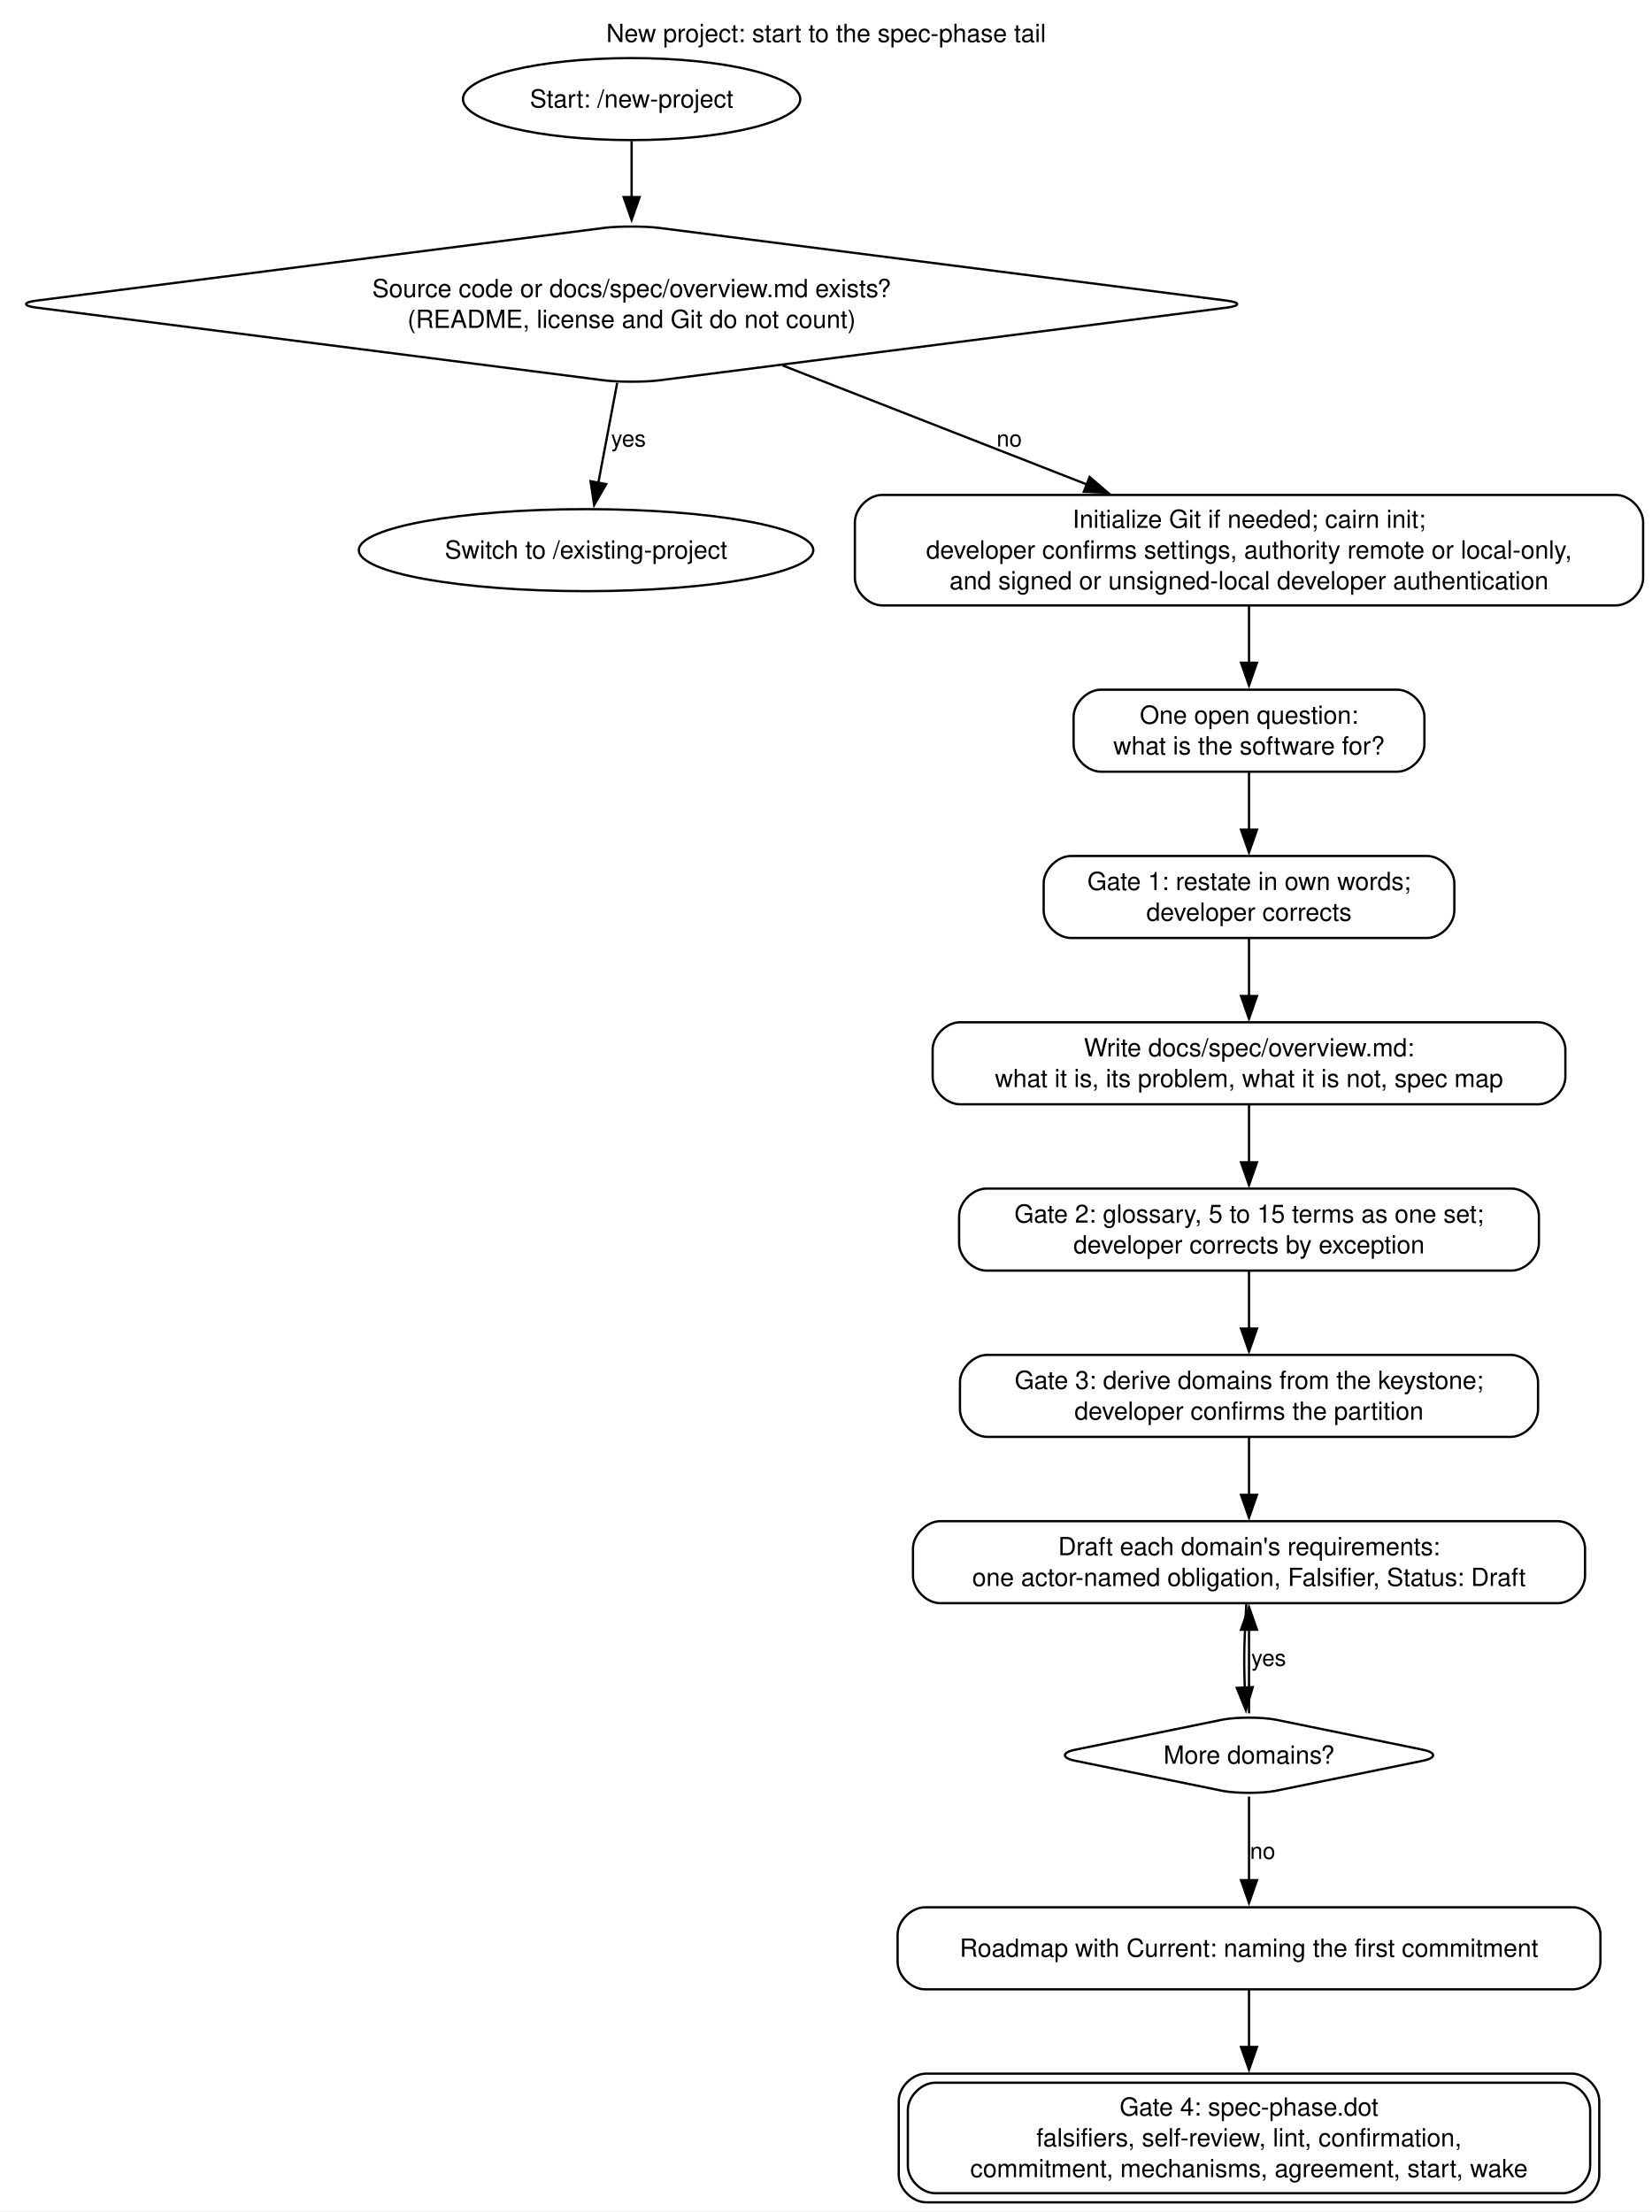
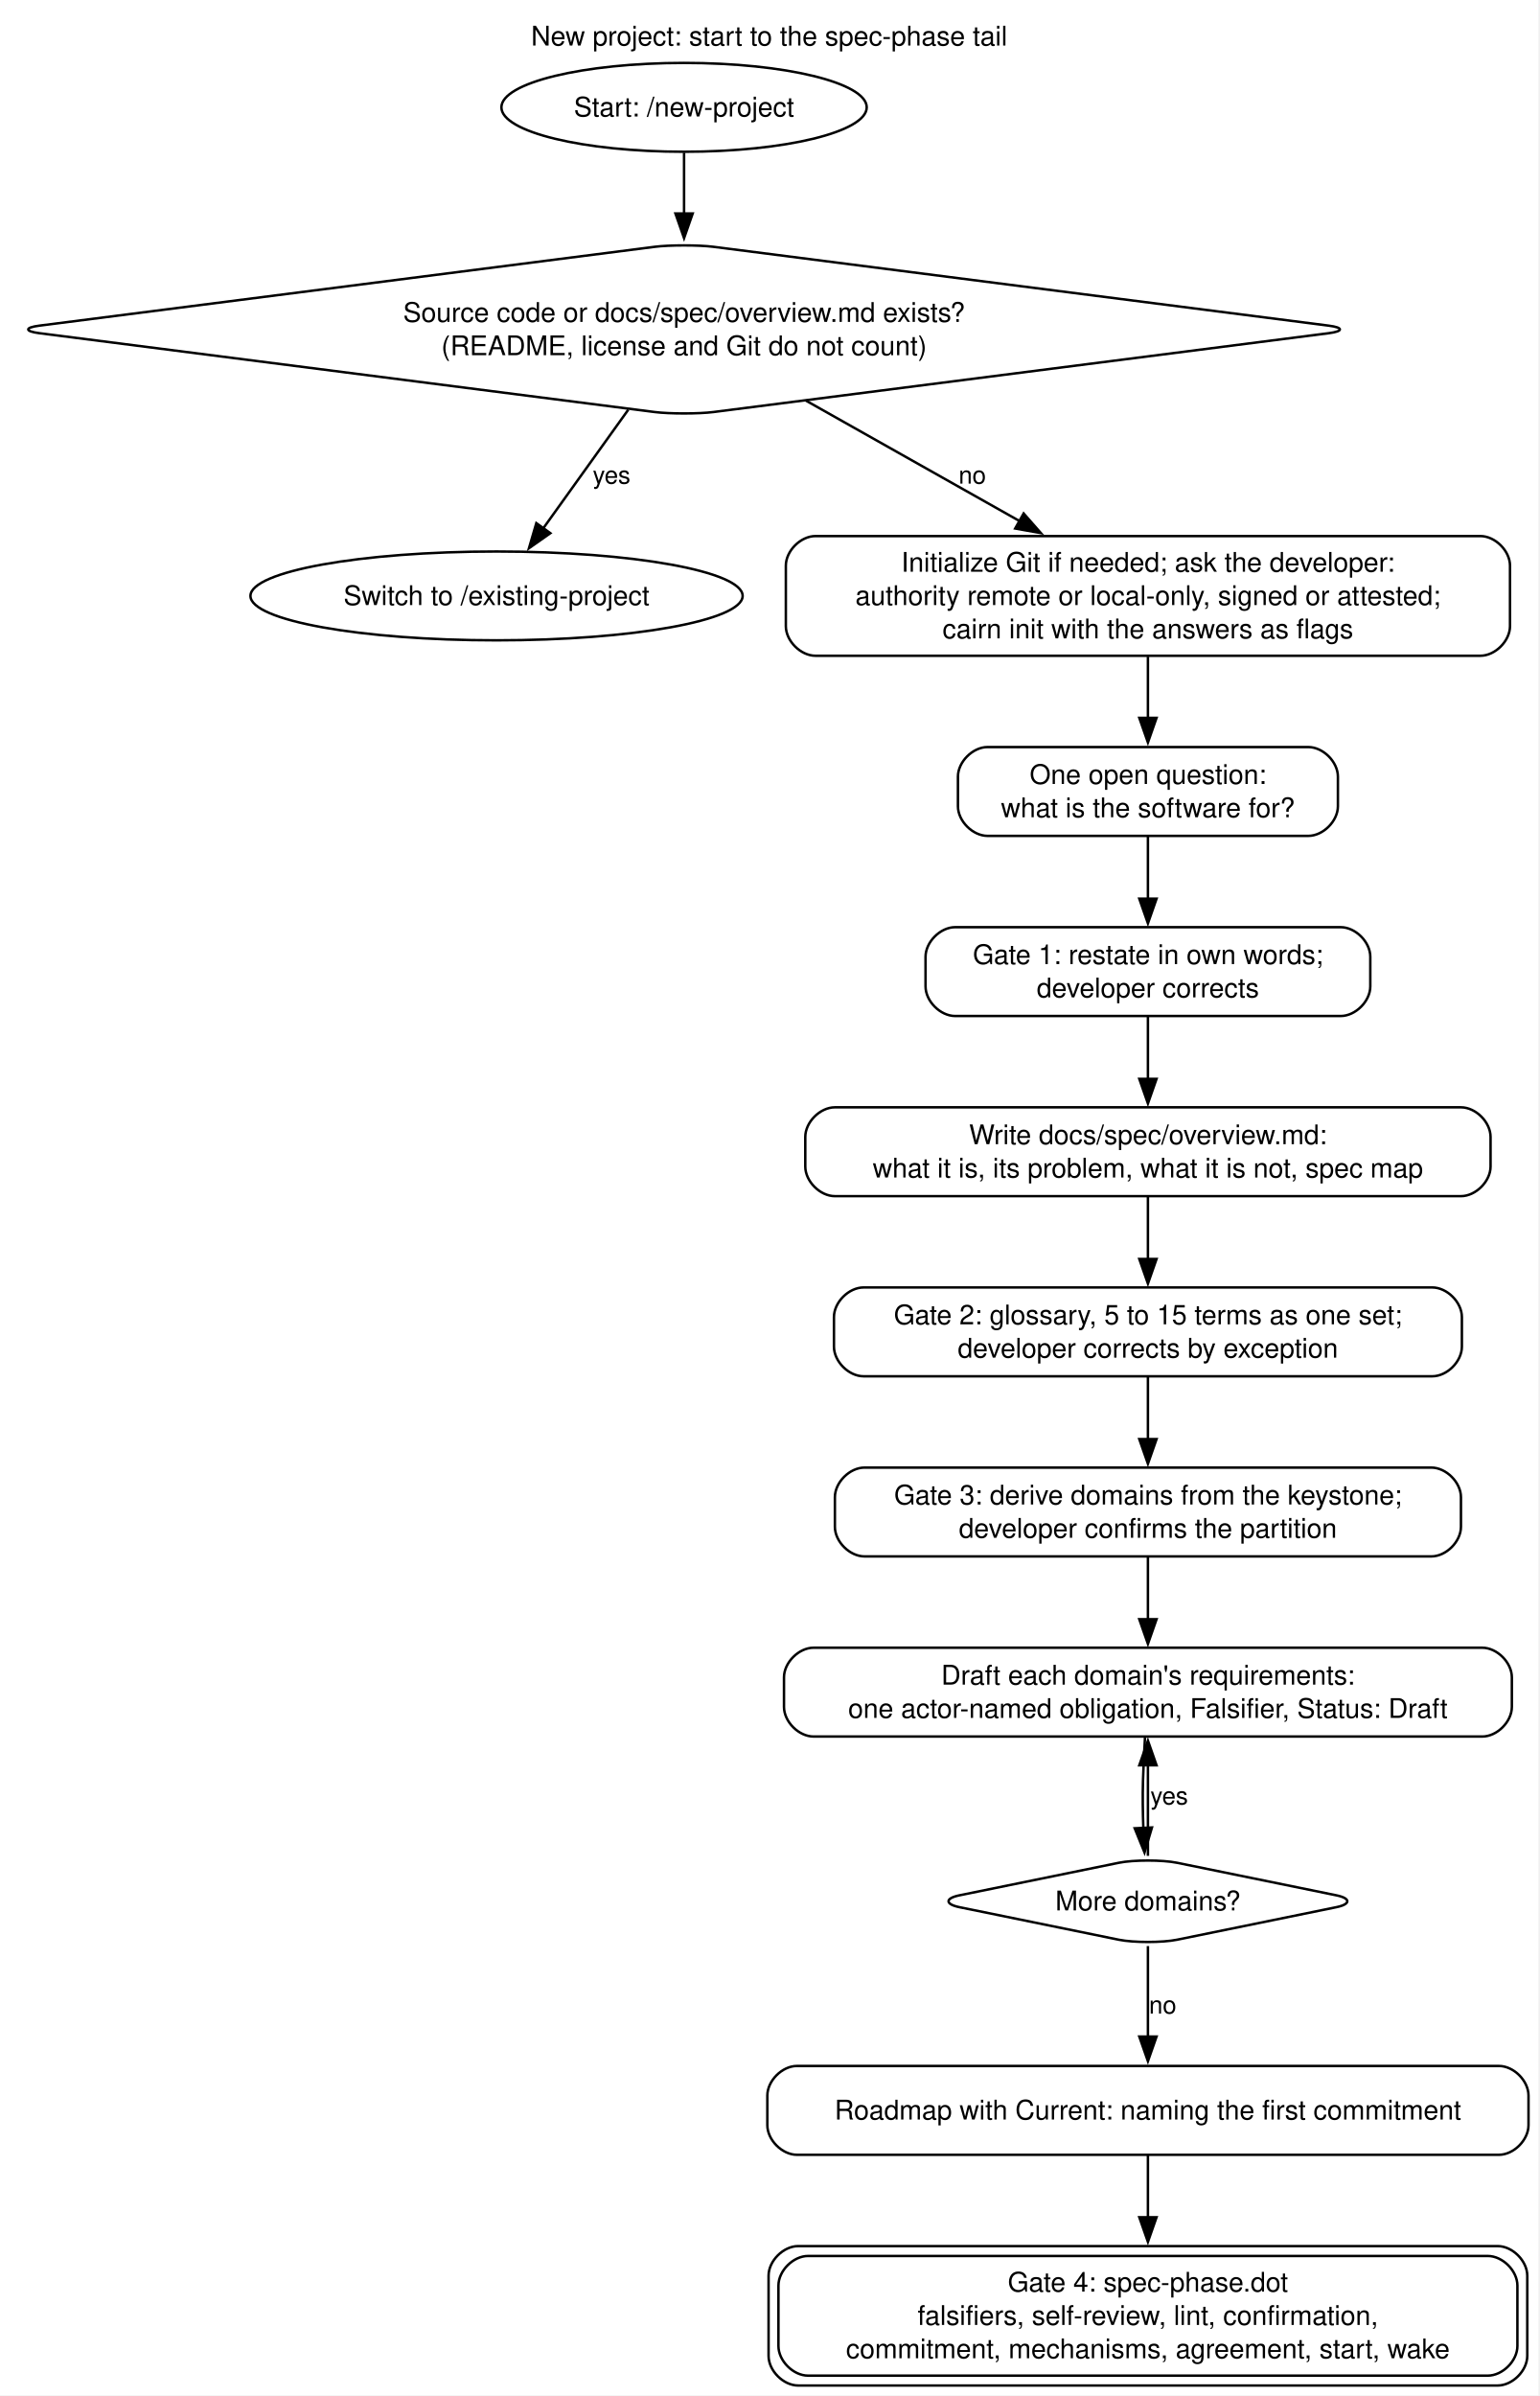
- <svg xmlns="http://www.w3.org/2000/svg" width="725pt" height="971pt" viewBox="0.00 0.00 725.00 971.00">
+ <svg xmlns="http://www.w3.org/2000/svg" width="624pt" height="971pt" viewBox="0.00 0.00 624.00 971.00">
  <g id="graph0" class="graph" transform="scale(1 1) rotate(0) translate(4 966.75)">
-     <polygon fill="white" stroke="none" points="-4,4 -4,-966.75 721.25,-966.75 721.25,4 -4,4" />
-     <text xml:space="preserve" text-anchor="middle" x="358.62" y="-948.3" font-family="Helvetica,sans-Serif" font-size="11.00">New project: start to the spec-phase tail</text>
+     <polygon fill="white" stroke="none" points="-4,4 -4,-966.75 619.5,-966.75 619.5,4 -4,4" />
+     <text xml:space="preserve" text-anchor="middle" x="307.75" y="-948.3" font-family="Helvetica,sans-Serif" font-size="11.00">New project: start to the spec-phase tail</text>
    <g id="node1" class="node">
      <ellipse fill="none" stroke="black" cx="273.25" cy="-923.25" rx="74.03" ry="18" />
      <text xml:space="preserve" text-anchor="middle" x="273.25" y="-919.55" font-family="Helvetica,sans-Serif" font-size="11.00">Start: /new-project</text>
    </g>
    <g id="node2" class="node">
      <path fill="none" stroke="black" d="M261.35,-866.73C261.35,-866.73 11.9,-834.77 11.9,-834.77 5.95,-834.01 5.95,-832.49 11.9,-831.73 11.9,-831.73 261.35,-799.77 261.35,-799.77 267.3,-799.01 279.2,-799.01 285.15,-799.77 285.15,-799.77 534.6,-831.73 534.6,-831.73 540.55,-832.49 540.55,-834.01 534.6,-834.77 534.6,-834.77 285.15,-866.73 285.15,-866.73 279.2,-867.49 267.3,-867.49 261.35,-866.73" />
      <text xml:space="preserve" text-anchor="middle" x="273.25" y="-836.3" font-family="Helvetica,sans-Serif" font-size="11.00">Source code or docs/spec/overview.md exists?</text>
      <text xml:space="preserve" text-anchor="middle" x="273.25" y="-822.8" font-family="Helvetica,sans-Serif" font-size="11.00">(README, license and Git do not count)</text>
    </g>
    <g id="edge1" class="edge">
      <path fill="none" stroke="black" d="M273.25,-904.86C273.25,-897.69 273.25,-889 273.25,-880.21" />
      <polygon fill="black" stroke="black" points="276.75,-880.23 273.25,-870.23 269.75,-880.23 276.75,-880.23" />
    </g>
    <g id="node3" class="node">
-       <ellipse fill="none" stroke="black" cx="253.25" cy="-725.25" rx="99.74" ry="18" />
-       <text xml:space="preserve" text-anchor="middle" x="253.25" y="-721.55" font-family="Helvetica,sans-Serif" font-size="11.00">Switch to /existing-project</text>
+       <ellipse fill="none" stroke="black" cx="197.25" cy="-725.25" rx="99.74" ry="18" />
+       <text xml:space="preserve" text-anchor="middle" x="197.25" y="-721.55" font-family="Helvetica,sans-Serif" font-size="11.00">Switch to /existing-project</text>
    </g>
    <g id="edge2" class="edge">
-       <path fill="none" stroke="black" d="M266.92,-798.71C264.25,-784.54 261.17,-768.22 258.61,-754.66" />
-       <polygon fill="black" stroke="black" points="262.09,-754.24 256.8,-745.06 255.21,-755.54 262.09,-754.24" />
-       <text xml:space="preserve" text-anchor="middle" x="271.88" y="-770.75" font-family="Helvetica,sans-Serif" font-size="10.00">yes</text>
+       <path fill="none" stroke="black" d="M250.65,-800.73C239.6,-785.31 226.45,-766.98 215.97,-752.35" />
+       <polygon fill="black" stroke="black" points="219.06,-750.67 210.39,-744.58 213.37,-754.75 219.06,-750.67" />
+       <text xml:space="preserve" text-anchor="middle" x="243.88" y="-770.75" font-family="Helvetica,sans-Serif" font-size="10.00">yes</text>
    </g>
    <g id="node4" class="node">
-       <path fill="none" stroke="black" d="M705.25,-749.5C705.25,-749.5 383.25,-749.5 383.25,-749.5 377.25,-749.5 371.25,-743.5 371.25,-737.5 371.25,-737.5 371.25,-713 371.25,-713 371.25,-707 377.25,-701 383.25,-701 383.25,-701 705.25,-701 705.25,-701 711.25,-701 717.25,-707 717.25,-713 717.25,-713 717.25,-737.5 717.25,-737.5 717.25,-743.5 711.25,-749.5 705.25,-749.5" />
-       <text xml:space="preserve" text-anchor="middle" x="544.25" y="-735.05" font-family="Helvetica,sans-Serif" font-size="11.00">Initialize Git if needed; cairn init;</text>
-       <text xml:space="preserve" text-anchor="middle" x="544.25" y="-721.55" font-family="Helvetica,sans-Serif" font-size="11.00">developer confirms settings, authority remote or local-only,</text>
-       <text xml:space="preserve" text-anchor="middle" x="544.25" y="-708.05" font-family="Helvetica,sans-Serif" font-size="11.00">and signed or unsigned-local developer authentication</text>
+       <path fill="none" stroke="black" d="M596,-749.5C596,-749.5 326.5,-749.5 326.5,-749.5 320.5,-749.5 314.5,-743.5 314.5,-737.5 314.5,-737.5 314.5,-713 314.5,-713 314.5,-707 320.5,-701 326.5,-701 326.5,-701 596,-701 596,-701 602,-701 608,-707 608,-713 608,-713 608,-737.5 608,-737.5 608,-743.5 602,-749.5 596,-749.5" />
+       <text xml:space="preserve" text-anchor="middle" x="461.25" y="-735.05" font-family="Helvetica,sans-Serif" font-size="11.00">Initialize Git if needed; ask the developer:</text>
+       <text xml:space="preserve" text-anchor="middle" x="461.25" y="-721.55" font-family="Helvetica,sans-Serif" font-size="11.00">authority remote or local-only, signed or attested;</text>
+       <text xml:space="preserve" text-anchor="middle" x="461.25" y="-708.05" font-family="Helvetica,sans-Serif" font-size="11.00">cairn init with the answers as flags</text>
    </g>
    <g id="edge3" class="edge">
-       <path fill="none" stroke="black" d="M339.54,-806.32C380.05,-790.48 431.83,-770.22 473.18,-754.05" />
-       <polygon fill="black" stroke="black" points="474.28,-757.38 482.32,-750.47 471.73,-750.86 474.28,-757.38" />
-       <text xml:space="preserve" text-anchor="middle" x="439.02" y="-770.75" font-family="Helvetica,sans-Serif" font-size="10.00">no</text>
+       <path fill="none" stroke="black" d="M322.64,-804.4C349.39,-789.32 382.4,-770.71 409.5,-755.43" />
+       <polygon fill="black" stroke="black" points="410.88,-758.67 417.87,-750.71 407.44,-752.57 410.88,-758.67" />
+       <text xml:space="preserve" text-anchor="middle" x="390.09" y="-770.75" font-family="Helvetica,sans-Serif" font-size="10.00">no</text>
    </g>
    <g id="node5" class="node">
-       <path fill="none" stroke="black" d="M609.25,-664C609.25,-664 479.25,-664 479.25,-664 473.25,-664 467.25,-658 467.25,-652 467.25,-652 467.25,-640 467.25,-640 467.25,-634 473.25,-628 479.25,-628 479.25,-628 609.25,-628 609.25,-628 615.25,-628 621.25,-634 621.25,-640 621.25,-640 621.25,-652 621.25,-652 621.25,-658 615.25,-664 609.25,-664" />
-       <text xml:space="preserve" text-anchor="middle" x="544.25" y="-649.05" font-family="Helvetica,sans-Serif" font-size="11.00">One open question:</text>
-       <text xml:space="preserve" text-anchor="middle" x="544.25" y="-635.55" font-family="Helvetica,sans-Serif" font-size="11.00">what is the software for?</text>
+       <path fill="none" stroke="black" d="M526.25,-664C526.25,-664 396.25,-664 396.25,-664 390.25,-664 384.25,-658 384.25,-652 384.25,-652 384.25,-640 384.25,-640 384.25,-634 390.25,-628 396.25,-628 396.25,-628 526.25,-628 526.25,-628 532.25,-628 538.25,-634 538.25,-640 538.25,-640 538.25,-652 538.25,-652 538.25,-658 532.25,-664 526.25,-664" />
+       <text xml:space="preserve" text-anchor="middle" x="461.25" y="-649.05" font-family="Helvetica,sans-Serif" font-size="11.00">One open question:</text>
+       <text xml:space="preserve" text-anchor="middle" x="461.25" y="-635.55" font-family="Helvetica,sans-Serif" font-size="11.00">what is the software for?</text>
    </g>
    <g id="edge4" class="edge">
-       <path fill="none" stroke="black" d="M544.25,-700.65C544.25,-692.78 544.25,-683.93 544.25,-675.71" />
-       <polygon fill="black" stroke="black" points="547.75,-675.84 544.25,-665.84 540.75,-675.84 547.75,-675.84" />
+       <path fill="none" stroke="black" d="M461.25,-700.65C461.25,-692.78 461.25,-683.93 461.25,-675.71" />
+       <polygon fill="black" stroke="black" points="464.75,-675.84 461.25,-665.84 457.75,-675.84 464.75,-675.84" />
    </g>
    <g id="node6" class="node">
-       <path fill="none" stroke="black" d="M622.38,-591C622.38,-591 466.12,-591 466.12,-591 460.12,-591 454.12,-585 454.12,-579 454.12,-579 454.12,-567 454.12,-567 454.12,-561 460.12,-555 466.12,-555 466.12,-555 622.38,-555 622.38,-555 628.38,-555 634.38,-561 634.38,-567 634.38,-567 634.38,-579 634.38,-579 634.38,-585 628.38,-591 622.38,-591" />
-       <text xml:space="preserve" text-anchor="middle" x="544.25" y="-576.05" font-family="Helvetica,sans-Serif" font-size="11.00">Gate 1: restate in own words;</text>
-       <text xml:space="preserve" text-anchor="middle" x="544.25" y="-562.55" font-family="Helvetica,sans-Serif" font-size="11.00">developer corrects</text>
+       <path fill="none" stroke="black" d="M539.38,-591C539.38,-591 383.12,-591 383.12,-591 377.12,-591 371.12,-585 371.12,-579 371.12,-579 371.12,-567 371.12,-567 371.12,-561 377.12,-555 383.12,-555 383.12,-555 539.38,-555 539.38,-555 545.38,-555 551.38,-561 551.38,-567 551.38,-567 551.38,-579 551.38,-579 551.38,-585 545.38,-591 539.38,-591" />
+       <text xml:space="preserve" text-anchor="middle" x="461.25" y="-576.05" font-family="Helvetica,sans-Serif" font-size="11.00">Gate 1: restate in own words;</text>
+       <text xml:space="preserve" text-anchor="middle" x="461.25" y="-562.55" font-family="Helvetica,sans-Serif" font-size="11.00">developer corrects</text>
    </g>
    <g id="edge5" class="edge">
-       <path fill="none" stroke="black" d="M544.25,-627.81C544.25,-620.23 544.25,-611.1 544.25,-602.54" />
-       <polygon fill="black" stroke="black" points="547.75,-602.54 544.25,-592.54 540.75,-602.54 547.75,-602.54" />
+       <path fill="none" stroke="black" d="M461.25,-627.81C461.25,-620.23 461.25,-611.1 461.25,-602.54" />
+       <polygon fill="black" stroke="black" points="464.75,-602.54 461.25,-592.54 457.75,-602.54 464.75,-602.54" />
    </g>
    <g id="node7" class="node">
-       <path fill="none" stroke="black" d="M671.12,-518C671.12,-518 417.38,-518 417.38,-518 411.38,-518 405.38,-512 405.38,-506 405.38,-506 405.38,-494 405.38,-494 405.38,-488 411.38,-482 417.38,-482 417.38,-482 671.12,-482 671.12,-482 677.12,-482 683.12,-488 683.12,-494 683.12,-494 683.12,-506 683.12,-506 683.12,-512 677.12,-518 671.12,-518" />
-       <text xml:space="preserve" text-anchor="middle" x="544.25" y="-503.05" font-family="Helvetica,sans-Serif" font-size="11.00">Write docs/spec/overview.md:</text>
-       <text xml:space="preserve" text-anchor="middle" x="544.25" y="-489.55" font-family="Helvetica,sans-Serif" font-size="11.00">what it is, its problem, what it is not, spec map</text>
+       <path fill="none" stroke="black" d="M588.12,-518C588.12,-518 334.38,-518 334.38,-518 328.38,-518 322.38,-512 322.38,-506 322.38,-506 322.38,-494 322.38,-494 322.38,-488 328.38,-482 334.38,-482 334.38,-482 588.12,-482 588.12,-482 594.12,-482 600.12,-488 600.12,-494 600.12,-494 600.12,-506 600.12,-506 600.12,-512 594.12,-518 588.12,-518" />
+       <text xml:space="preserve" text-anchor="middle" x="461.25" y="-503.05" font-family="Helvetica,sans-Serif" font-size="11.00">Write docs/spec/overview.md:</text>
+       <text xml:space="preserve" text-anchor="middle" x="461.25" y="-489.55" font-family="Helvetica,sans-Serif" font-size="11.00">what it is, its problem, what it is not, spec map</text>
    </g>
    <g id="edge6" class="edge">
-       <path fill="none" stroke="black" d="M544.25,-554.81C544.25,-547.23 544.25,-538.1 544.25,-529.54" />
-       <polygon fill="black" stroke="black" points="547.75,-529.54 544.25,-519.54 540.75,-529.54 547.75,-529.54" />
+       <path fill="none" stroke="black" d="M461.25,-554.81C461.25,-547.23 461.25,-538.1 461.25,-529.54" />
+       <polygon fill="black" stroke="black" points="464.75,-529.54 461.25,-519.54 457.75,-529.54 464.75,-529.54" />
    </g>
    <g id="node8" class="node">
-       <path fill="none" stroke="black" d="M659.5,-445C659.5,-445 429,-445 429,-445 423,-445 417,-439 417,-433 417,-433 417,-421 417,-421 417,-415 423,-409 429,-409 429,-409 659.5,-409 659.5,-409 665.5,-409 671.5,-415 671.5,-421 671.5,-421 671.5,-433 671.5,-433 671.5,-439 665.5,-445 659.5,-445" />
-       <text xml:space="preserve" text-anchor="middle" x="544.25" y="-430.05" font-family="Helvetica,sans-Serif" font-size="11.00">Gate 2: glossary, 5 to 15 terms as one set;</text>
-       <text xml:space="preserve" text-anchor="middle" x="544.25" y="-416.55" font-family="Helvetica,sans-Serif" font-size="11.00">developer corrects by exception</text>
+       <path fill="none" stroke="black" d="M576.5,-445C576.5,-445 346,-445 346,-445 340,-445 334,-439 334,-433 334,-433 334,-421 334,-421 334,-415 340,-409 346,-409 346,-409 576.5,-409 576.5,-409 582.5,-409 588.5,-415 588.5,-421 588.5,-421 588.5,-433 588.5,-433 588.5,-439 582.5,-445 576.5,-445" />
+       <text xml:space="preserve" text-anchor="middle" x="461.25" y="-430.05" font-family="Helvetica,sans-Serif" font-size="11.00">Gate 2: glossary, 5 to 15 terms as one set;</text>
+       <text xml:space="preserve" text-anchor="middle" x="461.25" y="-416.55" font-family="Helvetica,sans-Serif" font-size="11.00">developer corrects by exception</text>
    </g>
    <g id="edge7" class="edge">
-       <path fill="none" stroke="black" d="M544.25,-481.81C544.25,-474.23 544.25,-465.1 544.25,-456.54" />
-       <polygon fill="black" stroke="black" points="547.75,-456.54 544.25,-446.54 540.75,-456.54 547.75,-456.54" />
+       <path fill="none" stroke="black" d="M461.25,-481.81C461.25,-474.23 461.25,-465.1 461.25,-456.54" />
+       <polygon fill="black" stroke="black" points="464.75,-456.54 461.25,-446.54 457.75,-456.54 464.75,-456.54" />
    </g>
    <g id="node9" class="node">
-       <path fill="none" stroke="black" d="M659.12,-372C659.12,-372 429.38,-372 429.38,-372 423.38,-372 417.38,-366 417.38,-360 417.38,-360 417.38,-348 417.38,-348 417.38,-342 423.38,-336 429.38,-336 429.38,-336 659.12,-336 659.12,-336 665.12,-336 671.12,-342 671.12,-348 671.12,-348 671.12,-360 671.12,-360 671.12,-366 665.12,-372 659.12,-372" />
-       <text xml:space="preserve" text-anchor="middle" x="544.25" y="-357.05" font-family="Helvetica,sans-Serif" font-size="11.00">Gate 3: derive domains from the keystone;</text>
-       <text xml:space="preserve" text-anchor="middle" x="544.25" y="-343.55" font-family="Helvetica,sans-Serif" font-size="11.00">developer confirms the partition</text>
+       <path fill="none" stroke="black" d="M576.12,-372C576.12,-372 346.38,-372 346.38,-372 340.38,-372 334.38,-366 334.38,-360 334.38,-360 334.38,-348 334.38,-348 334.38,-342 340.38,-336 346.38,-336 346.38,-336 576.12,-336 576.12,-336 582.12,-336 588.12,-342 588.12,-348 588.12,-348 588.12,-360 588.12,-360 588.12,-366 582.12,-372 576.12,-372" />
+       <text xml:space="preserve" text-anchor="middle" x="461.25" y="-357.05" font-family="Helvetica,sans-Serif" font-size="11.00">Gate 3: derive domains from the keystone;</text>
+       <text xml:space="preserve" text-anchor="middle" x="461.25" y="-343.55" font-family="Helvetica,sans-Serif" font-size="11.00">developer confirms the partition</text>
    </g>
    <g id="edge8" class="edge">
-       <path fill="none" stroke="black" d="M544.25,-408.81C544.25,-401.23 544.25,-392.1 544.25,-383.54" />
-       <polygon fill="black" stroke="black" points="547.75,-383.54 544.25,-373.54 540.75,-383.54 547.75,-383.54" />
+       <path fill="none" stroke="black" d="M461.25,-408.81C461.25,-401.23 461.25,-392.1 461.25,-383.54" />
+       <polygon fill="black" stroke="black" points="464.75,-383.54 461.25,-373.54 457.75,-383.54 464.75,-383.54" />
    </g>
    <g id="node10" class="node">
-       <path fill="none" stroke="black" d="M679.75,-299C679.75,-299 408.75,-299 408.75,-299 402.75,-299 396.75,-293 396.75,-287 396.75,-287 396.75,-275 396.75,-275 396.75,-269 402.75,-263 408.75,-263 408.75,-263 679.75,-263 679.75,-263 685.75,-263 691.75,-269 691.75,-275 691.75,-275 691.75,-287 691.75,-287 691.75,-293 685.75,-299 679.75,-299" />
-       <text xml:space="preserve" text-anchor="middle" x="544.25" y="-284.05" font-family="Helvetica,sans-Serif" font-size="11.00">Draft each domain's requirements:</text>
-       <text xml:space="preserve" text-anchor="middle" x="544.25" y="-270.55" font-family="Helvetica,sans-Serif" font-size="11.00">one actor-named obligation, Falsifier, Status: Draft</text>
+       <path fill="none" stroke="black" d="M596.75,-299C596.75,-299 325.75,-299 325.75,-299 319.75,-299 313.75,-293 313.75,-287 313.75,-287 313.75,-275 313.75,-275 313.75,-269 319.75,-263 325.75,-263 325.75,-263 596.75,-263 596.75,-263 602.75,-263 608.75,-269 608.75,-275 608.75,-275 608.75,-287 608.75,-287 608.75,-293 602.75,-299 596.75,-299" />
+       <text xml:space="preserve" text-anchor="middle" x="461.25" y="-284.05" font-family="Helvetica,sans-Serif" font-size="11.00">Draft each domain's requirements:</text>
+       <text xml:space="preserve" text-anchor="middle" x="461.25" y="-270.55" font-family="Helvetica,sans-Serif" font-size="11.00">one actor-named obligation, Falsifier, Status: Draft</text>
    </g>
    <g id="edge9" class="edge">
-       <path fill="none" stroke="black" d="M544.25,-335.81C544.25,-328.23 544.25,-319.1 544.25,-310.54" />
-       <polygon fill="black" stroke="black" points="547.75,-310.54 544.25,-300.54 540.75,-310.54 547.75,-310.54" />
+       <path fill="none" stroke="black" d="M461.25,-335.81C461.25,-328.23 461.25,-319.1 461.25,-310.54" />
+       <polygon fill="black" stroke="black" points="464.75,-310.54 461.25,-300.54 457.75,-310.54 464.75,-310.54" />
    </g>
    <g id="node11" class="node">
-       <path fill="none" stroke="black" d="M532.49,-211.85C532.49,-211.85 467.85,-198.65 467.85,-198.65 461.97,-197.45 461.97,-195.05 467.85,-193.85 467.85,-193.85 532.49,-180.65 532.49,-180.65 538.37,-179.45 550.13,-179.45 556.01,-180.65 556.01,-180.65 620.65,-193.85 620.65,-193.85 626.53,-195.05 626.53,-197.45 620.65,-198.65 620.65,-198.65 556.01,-211.85 556.01,-211.85 550.13,-213.05 538.37,-213.05 532.49,-211.85" />
-       <text xml:space="preserve" text-anchor="middle" x="544.25" y="-192.55" font-family="Helvetica,sans-Serif" font-size="11.00">More domains?</text>
+       <path fill="none" stroke="black" d="M449.49,-211.85C449.49,-211.85 384.85,-198.65 384.85,-198.65 378.97,-197.45 378.97,-195.05 384.85,-193.85 384.85,-193.85 449.49,-180.65 449.49,-180.65 455.37,-179.45 467.13,-179.45 473.01,-180.65 473.01,-180.65 537.65,-193.85 537.65,-193.85 543.53,-195.05 543.53,-197.45 537.65,-198.65 537.65,-198.65 473.01,-211.85 473.01,-211.85 467.13,-213.05 455.37,-213.05 449.49,-211.85" />
+       <text xml:space="preserve" text-anchor="middle" x="461.25" y="-192.55" font-family="Helvetica,sans-Serif" font-size="11.00">More domains?</text>
    </g>
    <g id="edge10" class="edge">
-       <path fill="none" stroke="black" d="M543.06,-262.56C542.73,-256.96 542.41,-250.72 542.25,-245 542.07,-238.83 542.17,-232.22 542.39,-225.94" />
-       <polygon fill="black" stroke="black" points="545.89,-226.15 542.87,-216 538.89,-225.82 545.89,-226.15" />
+       <path fill="none" stroke="black" d="M460.06,-262.56C459.73,-256.96 459.41,-250.72 459.25,-245 459.07,-238.83 459.17,-232.22 459.39,-225.94" />
+       <polygon fill="black" stroke="black" points="462.89,-226.15 459.87,-216 455.89,-225.82 462.89,-226.15" />
    </g>
    <g id="edge11" class="edge">
-       <path fill="none" stroke="black" d="M544.25,-214.66C544.25,-225.29 544.25,-239.15 544.25,-251.37" />
-       <polygon fill="black" stroke="black" points="540.75,-251.34 544.25,-261.34 547.75,-251.34 540.75,-251.34" />
-       <text xml:space="preserve" text-anchor="middle" x="552.88" y="-235.5" font-family="Helvetica,sans-Serif" font-size="10.00">yes</text>
+       <path fill="none" stroke="black" d="M461.25,-214.66C461.25,-225.29 461.25,-239.15 461.25,-251.37" />
+       <polygon fill="black" stroke="black" points="457.75,-251.34 461.25,-261.34 464.75,-251.34 457.75,-251.34" />
+       <text xml:space="preserve" text-anchor="middle" x="469.88" y="-235.5" font-family="Helvetica,sans-Serif" font-size="10.00">yes</text>
    </g>
    <g id="node12" class="node">
-       <path fill="none" stroke="black" d="M686.5,-129.5C686.5,-129.5 402,-129.5 402,-129.5 396,-129.5 390,-123.5 390,-117.5 390,-117.5 390,-105.5 390,-105.5 390,-99.5 396,-93.5 402,-93.5 402,-93.5 686.5,-93.5 686.5,-93.5 692.5,-93.5 698.5,-99.5 698.5,-105.5 698.5,-105.5 698.5,-117.5 698.5,-117.5 698.5,-123.5 692.5,-129.5 686.5,-129.5" />
-       <text xml:space="preserve" text-anchor="middle" x="544.25" y="-107.8" font-family="Helvetica,sans-Serif" font-size="11.00">Roadmap with Current: naming the first commitment</text>
+       <path fill="none" stroke="black" d="M603.5,-129.5C603.5,-129.5 319,-129.5 319,-129.5 313,-129.5 307,-123.5 307,-117.5 307,-117.5 307,-105.5 307,-105.5 307,-99.5 313,-93.5 319,-93.5 319,-93.5 603.5,-93.5 603.5,-93.5 609.5,-93.5 615.5,-99.5 615.5,-105.5 615.5,-105.5 615.5,-117.5 615.5,-117.5 615.5,-123.5 609.5,-129.5 603.5,-129.5" />
+       <text xml:space="preserve" text-anchor="middle" x="461.25" y="-107.8" font-family="Helvetica,sans-Serif" font-size="11.00">Roadmap with Current: naming the first commitment</text>
    </g>
    <g id="edge12" class="edge">
-       <path fill="none" stroke="black" d="M544.25,-178.1C544.25,-167.41 544.25,-153.39 544.25,-141.05" />
-       <polygon fill="black" stroke="black" points="547.75,-141.42 544.25,-131.42 540.75,-141.42 547.75,-141.42" />
-       <text xml:space="preserve" text-anchor="middle" x="550.25" y="-150.75" font-family="Helvetica,sans-Serif" font-size="10.00">no</text>
+       <path fill="none" stroke="black" d="M461.25,-178.1C461.25,-167.41 461.25,-153.39 461.25,-141.05" />
+       <polygon fill="black" stroke="black" points="464.75,-141.42 461.25,-131.42 457.75,-141.42 464.75,-141.42" />
+       <text xml:space="preserve" text-anchor="middle" x="467.25" y="-150.75" font-family="Helvetica,sans-Serif" font-size="10.00">no</text>
    </g>
    <g id="node13" class="node">
-       <path fill="none" stroke="black" d="M682,-52.5C682,-52.5 406.5,-52.5 406.5,-52.5 400.5,-52.5 394.5,-46.5 394.5,-40.5 394.5,-40.5 394.5,-16 394.5,-16 394.5,-10 400.5,-4 406.5,-4 406.5,-4 682,-4 682,-4 688,-4 694,-10 694,-16 694,-16 694,-40.5 694,-40.5 694,-46.5 688,-52.5 682,-52.5" />
-       <path fill="none" stroke="black" d="M686,-56.5C686,-56.5 402.5,-56.5 402.5,-56.5 396.5,-56.5 390.5,-50.5 390.5,-44.5 390.5,-44.5 390.5,-12 390.5,-12 390.5,-6 396.5,0 402.5,0 402.5,0 686,0 686,0 692,0 698,-6 698,-12 698,-12 698,-44.5 698,-44.5 698,-50.5 692,-56.5 686,-56.5" />
-       <text xml:space="preserve" text-anchor="middle" x="544.25" y="-38.05" font-family="Helvetica,sans-Serif" font-size="11.00">Gate 4: spec-phase.dot</text>
-       <text xml:space="preserve" text-anchor="middle" x="544.25" y="-24.55" font-family="Helvetica,sans-Serif" font-size="11.00">falsifiers, self-review, lint, confirmation,</text>
-       <text xml:space="preserve" text-anchor="middle" x="544.25" y="-11.05" font-family="Helvetica,sans-Serif" font-size="11.00">commitment, mechanisms, agreement, start, wake</text>
+       <path fill="none" stroke="black" d="M599,-52.5C599,-52.5 323.5,-52.5 323.5,-52.5 317.5,-52.5 311.5,-46.5 311.5,-40.5 311.5,-40.5 311.5,-16 311.5,-16 311.5,-10 317.5,-4 323.5,-4 323.5,-4 599,-4 599,-4 605,-4 611,-10 611,-16 611,-16 611,-40.5 611,-40.5 611,-46.5 605,-52.5 599,-52.5" />
+       <path fill="none" stroke="black" d="M603,-56.5C603,-56.5 319.5,-56.5 319.5,-56.5 313.5,-56.5 307.5,-50.5 307.5,-44.5 307.5,-44.5 307.5,-12 307.5,-12 307.5,-6 313.5,0 319.5,0 319.5,0 603,0 603,0 609,0 615,-6 615,-12 615,-12 615,-44.5 615,-44.5 615,-50.5 609,-56.5 603,-56.5" />
+       <text xml:space="preserve" text-anchor="middle" x="461.25" y="-38.05" font-family="Helvetica,sans-Serif" font-size="11.00">Gate 4: spec-phase.dot</text>
+       <text xml:space="preserve" text-anchor="middle" x="461.25" y="-24.55" font-family="Helvetica,sans-Serif" font-size="11.00">falsifiers, self-review, lint, confirmation,</text>
+       <text xml:space="preserve" text-anchor="middle" x="461.25" y="-11.05" font-family="Helvetica,sans-Serif" font-size="11.00">commitment, mechanisms, agreement, start, wake</text>
    </g>
    <g id="edge13" class="edge">
-       <path fill="none" stroke="black" d="M544.25,-93.27C544.25,-85.88 544.25,-76.93 544.25,-68.1" />
-       <polygon fill="black" stroke="black" points="547.75,-68.2 544.25,-58.2 540.75,-68.2 547.75,-68.2" />
+       <path fill="none" stroke="black" d="M461.25,-93.27C461.25,-85.88 461.25,-76.93 461.25,-68.1" />
+       <polygon fill="black" stroke="black" points="464.75,-68.2 461.25,-58.2 457.75,-68.2 464.75,-68.2" />
    </g>
  </g>
</svg>
